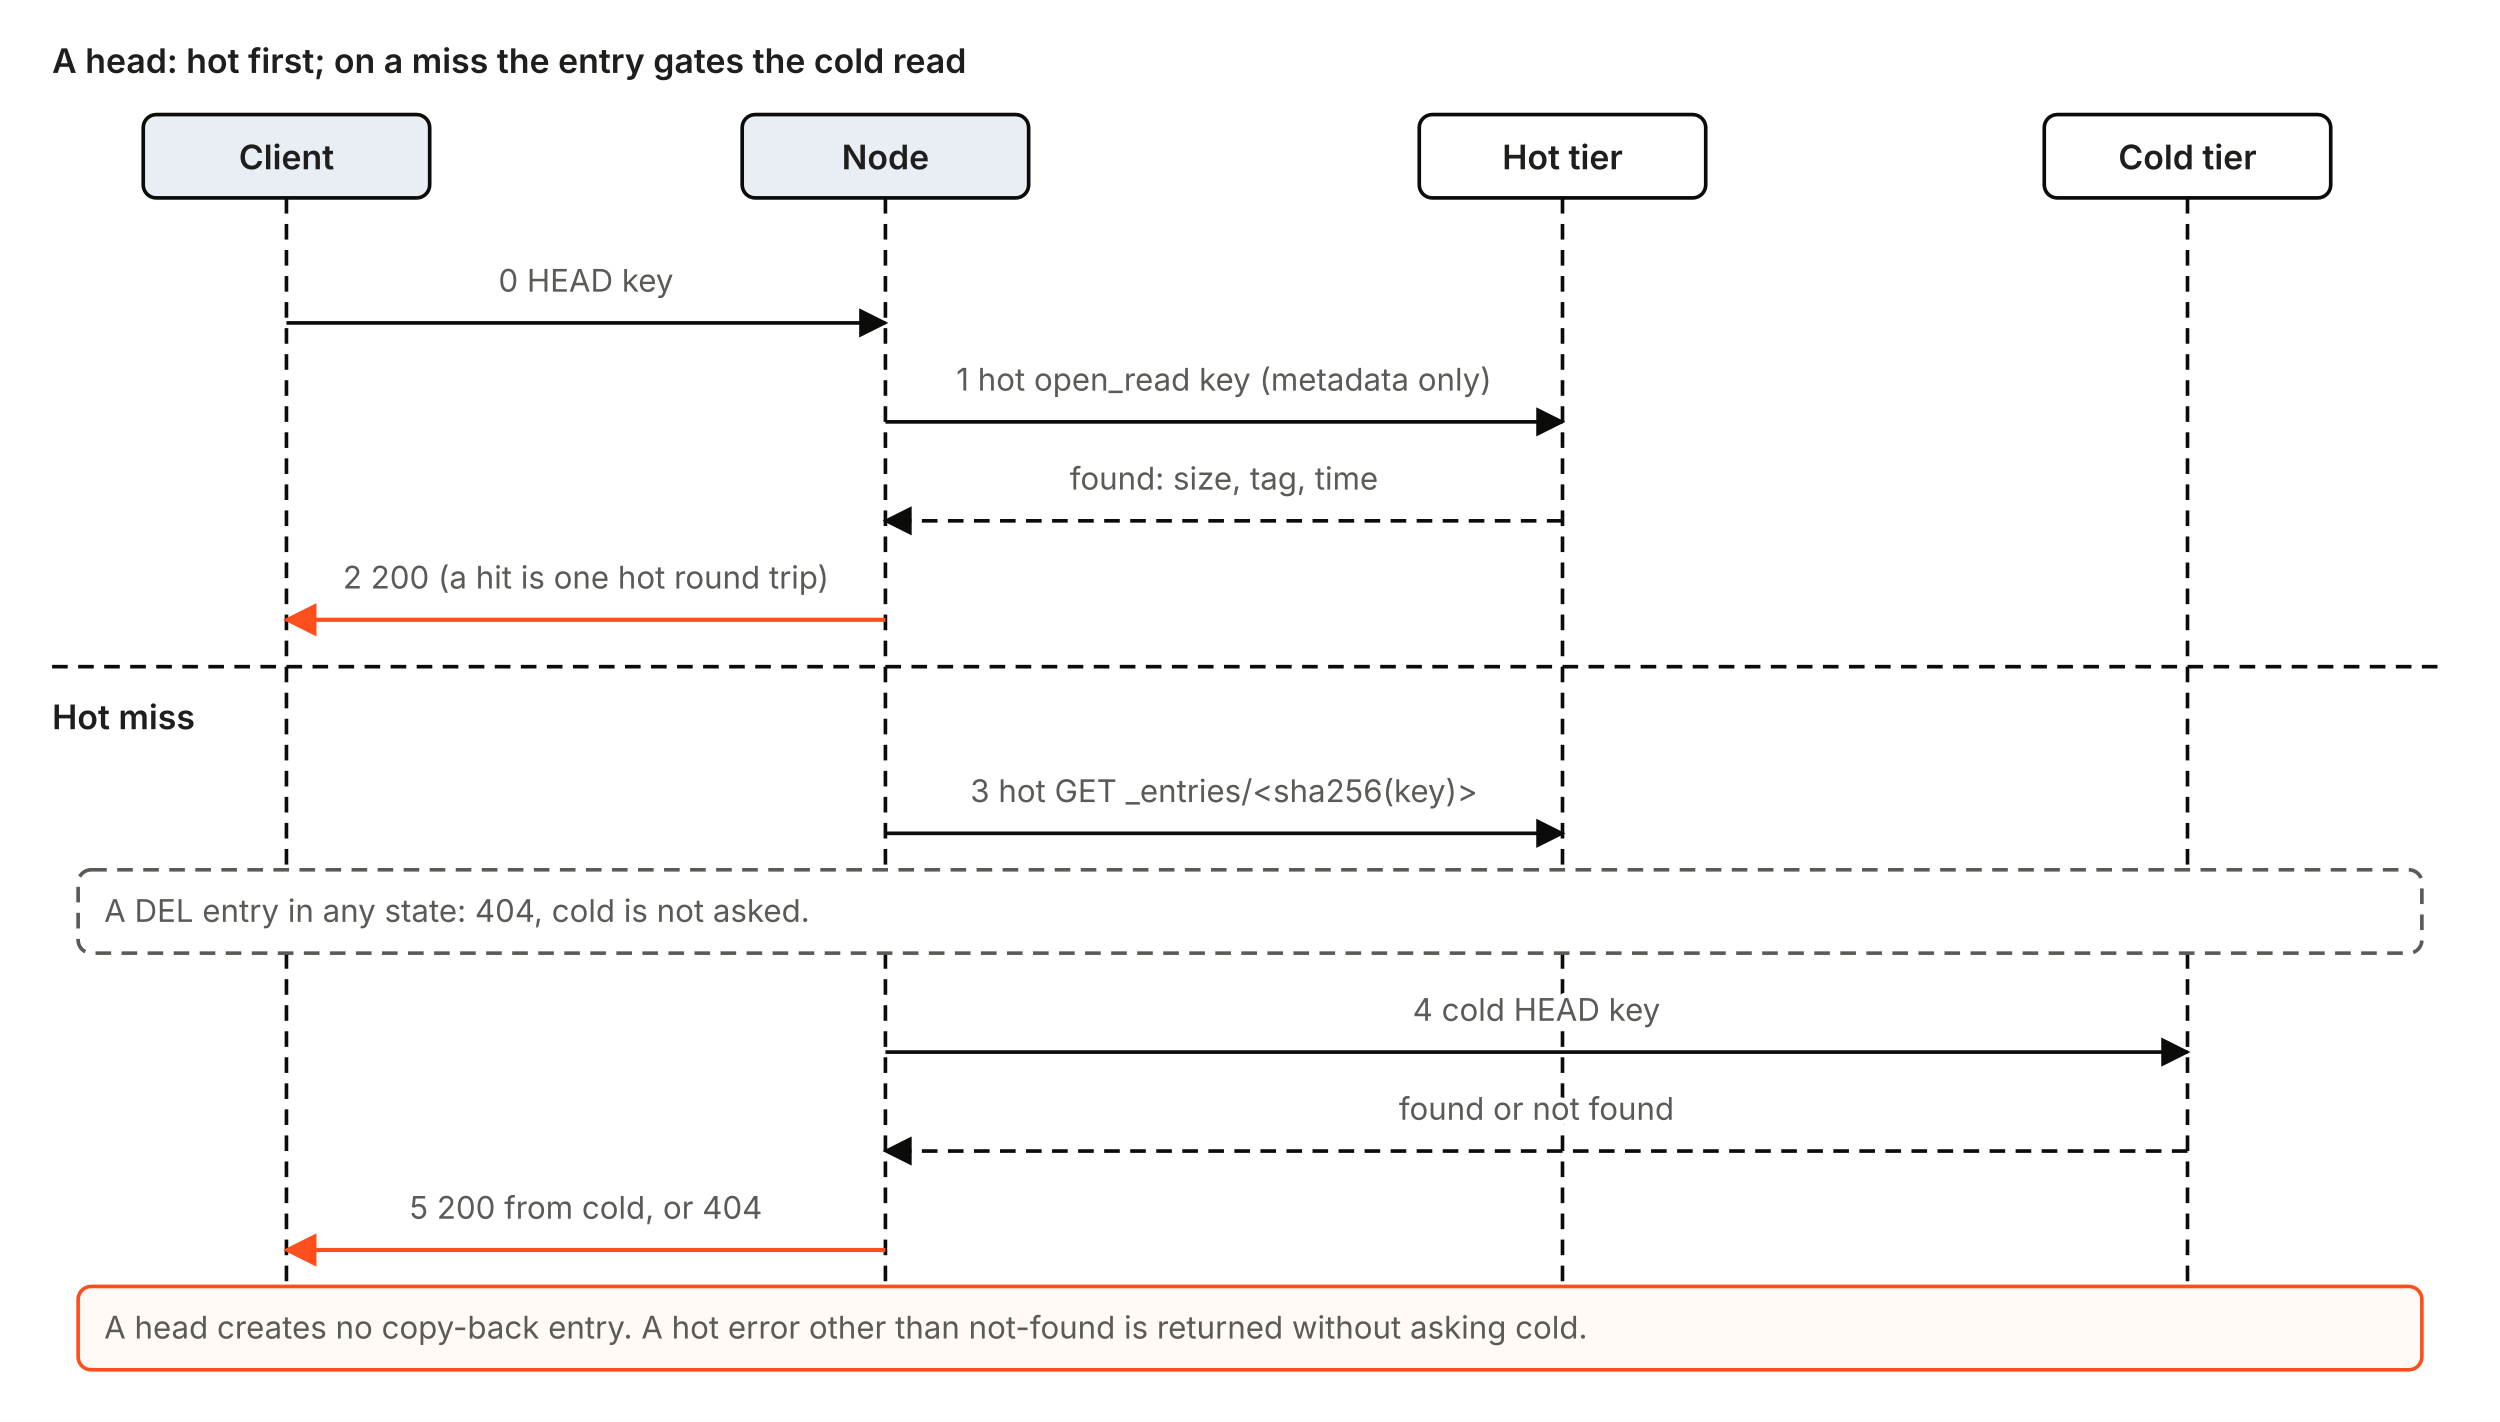
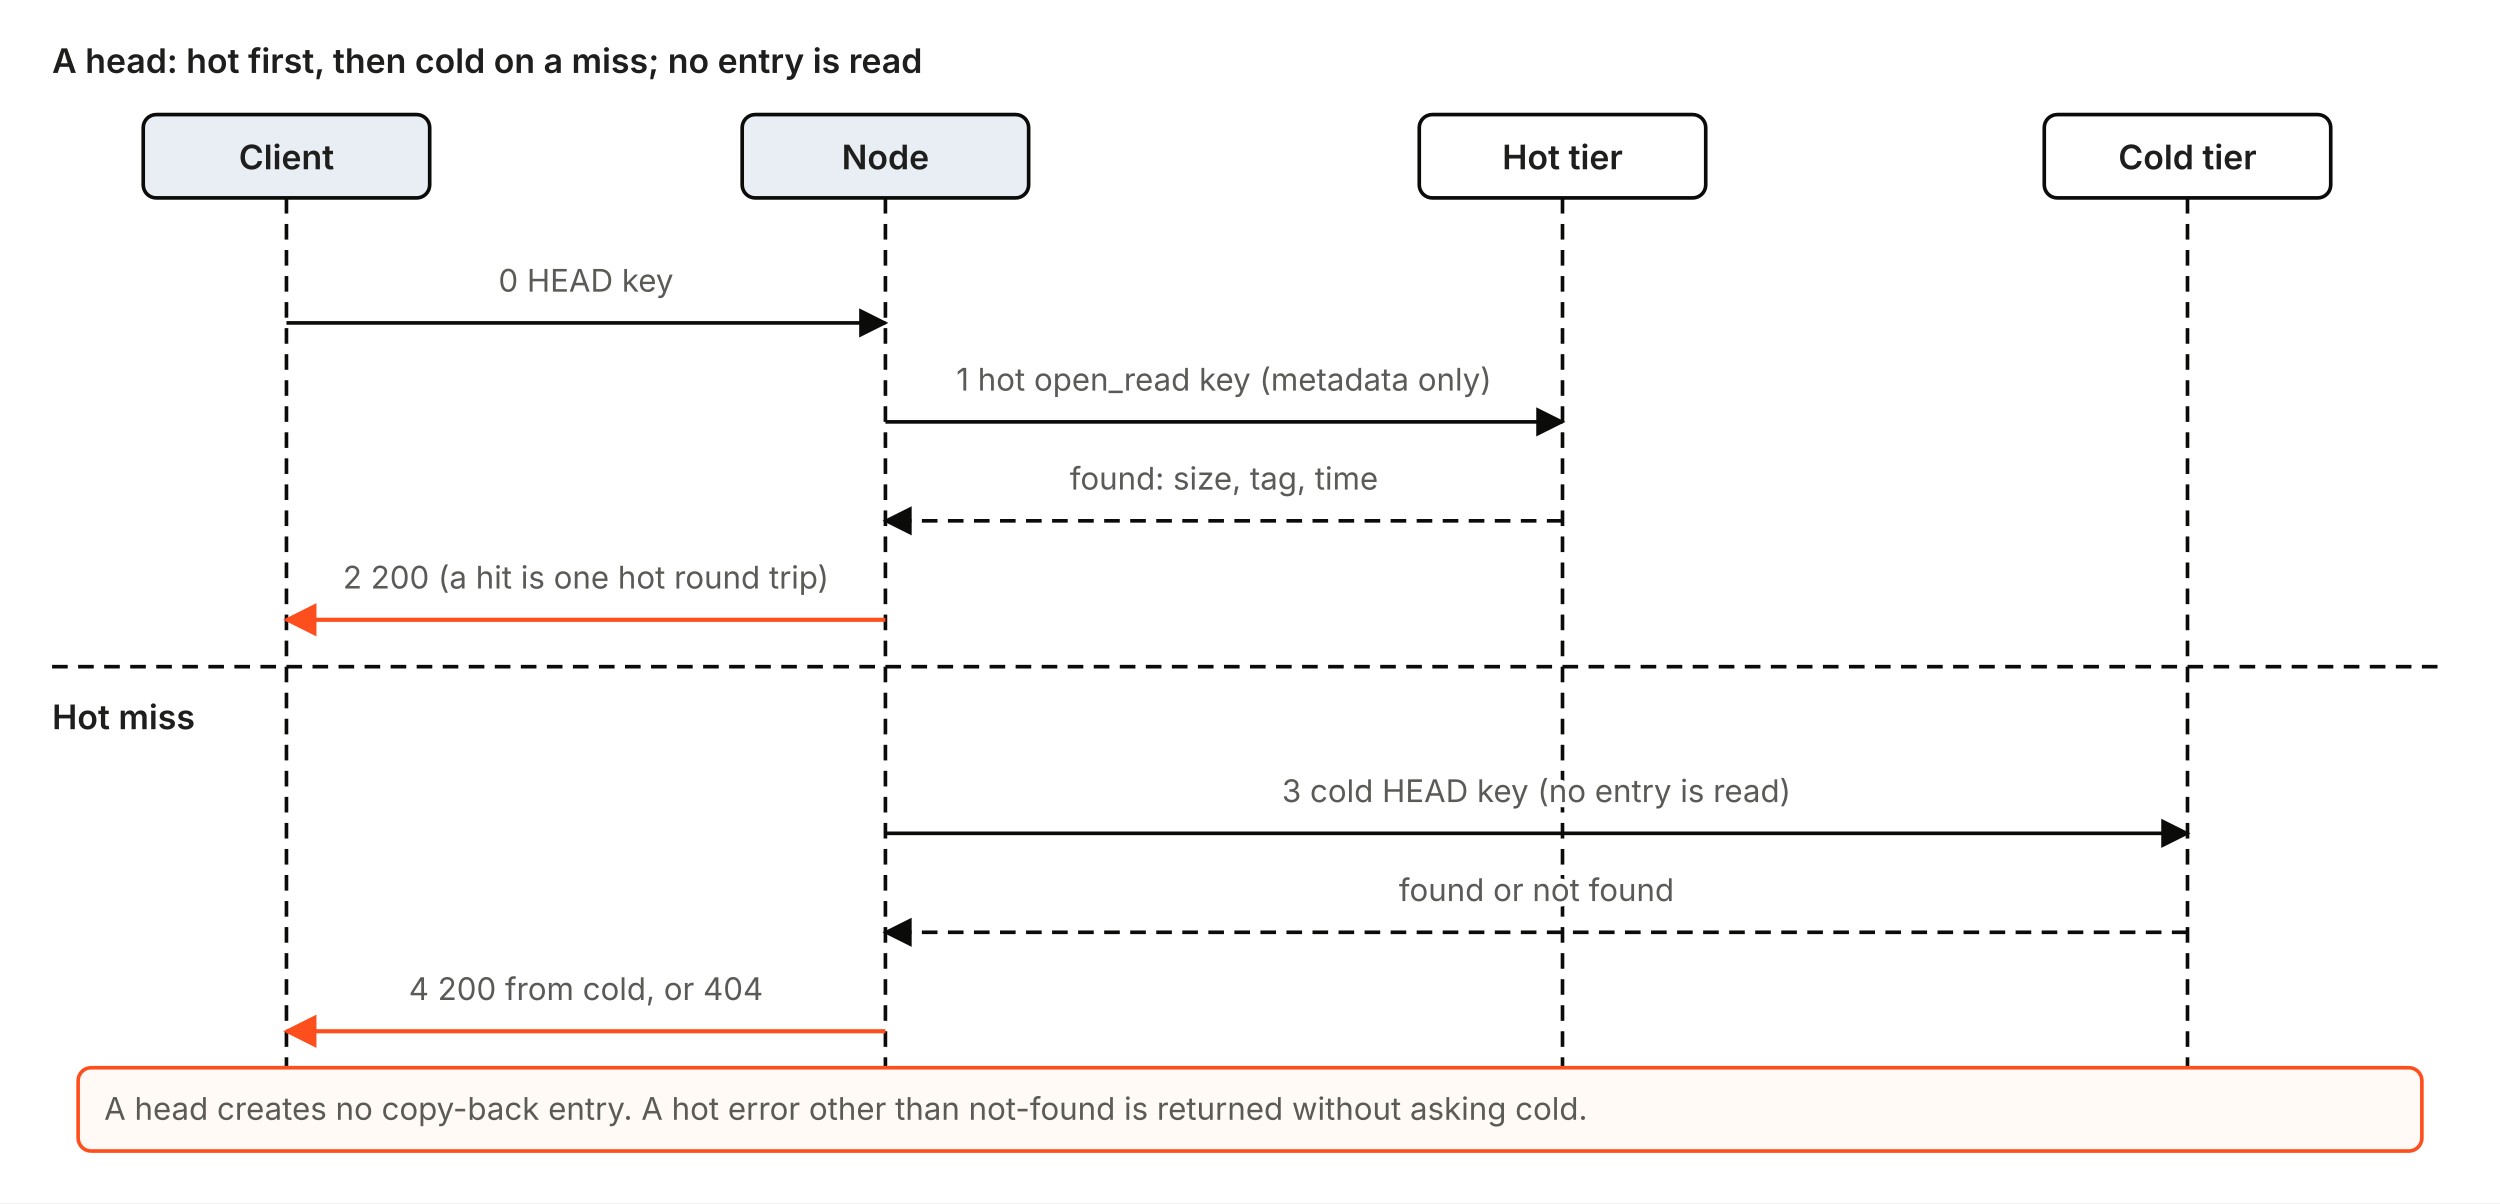
- <svg xmlns="http://www.w3.org/2000/svg" viewBox="0 0 960 546" width="960" height="546" role="img" aria-label="Sequence diagram of a head: Client, Node, Hot tier, Cold tier. Hot is asked first. On a miss the entry is read first and a DEL entry means 404; otherwise cold is asked. A head asks for no copy-back.">
+ <svg xmlns="http://www.w3.org/2000/svg" viewBox="0 0 960 462" width="960" height="462" role="img" aria-label="Sequence diagram of a head: Client, Node, Hot tier, Cold tier. Hot is asked first. On a miss cold is asked directly; no entry is read. A head asks for no copy-back.">
  <defs>
    <marker id="seq-head-ak" viewBox="0 0 10 10" refX="9" refY="5" markerWidth="8" markerHeight="8" orient="auto">
      <path d="M0,0 L10,5 L0,10 z" fill="#0B0B0A" />
    </marker>
    <marker id="seq-head-ao" viewBox="0 0 10 10" refX="9" refY="5" markerWidth="8" markerHeight="8" orient="auto">
      <path d="M0,0 L10,5 L0,10 z" fill="#FD4F1D" />
    </marker>
  </defs>
  <style>
.box{fill:#FFFFFF;stroke:#0B0B0A;stroke-width:1.4}
.box-b{fill:#E8EEF4;stroke:#0B0B0A;stroke-width:1.4}
.box-o{fill:#FFFAF5;stroke:#FD4F1D;stroke-width:1.4}
.box-t{fill:none;stroke:#FD4F1D;stroke-width:2}
.box-p{fill:none;stroke:#5A5A57;stroke-width:1.4;stroke-dasharray:6 4}
.ln{stroke:#0B0B0A;fill:none;stroke-width:1.4}
.ln-d{stroke:#0B0B0A;fill:none;stroke-width:1.4;stroke-dasharray:6 4}
.ln-o{stroke:#FD4F1D;fill:none;stroke-width:1.6}
.ln-od{stroke:#FD4F1D;fill:none;stroke-width:1.6;stroke-dasharray:6 4}
text{fill:#1E1E1D;font-family:system-ui,-apple-system,'Segoe UI',sans-serif;font-size:13px}
.b{font-weight:600}
.t-m{fill:#5A5A57;font-size:12px}
.t-n{fill:#5A5A57;font-size:13px}
.lbl{paint-order:stroke;stroke:#FFFFFF;stroke-width:4px;stroke-linejoin:round}
</style>
-   <rect x="0" y="0" width="960" height="546" fill="#FFFFFF" />
-   <text x="20" y="28" class="b" font-size="16">A head: hot first; on a miss the entry gates the cold read</text>
+   <rect x="0" y="0" width="960" height="462" fill="#FFFFFF" />
+   <text x="20" y="28" class="b" font-size="16">A head: hot first, then cold on a miss; no entry is read</text>
  <rect x="55" y="44" width="110" height="32" rx="5" class="box-b" />
  <text x="110" y="65" class="b" text-anchor="middle">Client</text>
  <rect x="285" y="44" width="110" height="32" rx="5" class="box-b" />
  <text x="340" y="65" class="b" text-anchor="middle">Node</text>
  <rect x="545" y="44" width="110" height="32" rx="5" class="box" />
  <text x="600" y="65" class="b" text-anchor="middle">Hot tier</text>
  <rect x="785" y="44" width="110" height="32" rx="5" class="box" />
  <text x="840" y="65" class="b" text-anchor="middle">Cold tier</text>
-   <line x1="110" y1="76" x2="110" y2="496" class="ln-d" />
-   <line x1="340" y1="76" x2="340" y2="496" class="ln-d" />
-   <line x1="600" y1="76" x2="600" y2="496" class="ln-d" />
-   <line x1="840" y1="76" x2="840" y2="496" class="ln-d" />
+   <line x1="110" y1="76" x2="110" y2="412" class="ln-d" />
+   <line x1="340" y1="76" x2="340" y2="412" class="ln-d" />
+   <line x1="600" y1="76" x2="600" y2="412" class="ln-d" />
+   <line x1="840" y1="76" x2="840" y2="412" class="ln-d" />
  <text x="225.0" y="112" class="t-m lbl" text-anchor="middle">0  HEAD key</text>
  <line x1="110" y1="124" x2="340" y2="124" class="ln" marker-end="url(#seq-head-ak)" />
  <text x="470.0" y="150" class="t-m lbl" text-anchor="middle">1  hot open_read key (metadata only)</text>
  <line x1="340" y1="162" x2="600" y2="162" class="ln" marker-end="url(#seq-head-ak)" />
  <text x="470.0" y="188" class="t-m lbl" text-anchor="middle">found: size, tag, time</text>
  <line x1="600" y1="200" x2="340" y2="200" class="ln-d" marker-end="url(#seq-head-ak)" />
  <text x="225.0" y="226" class="t-m lbl" text-anchor="middle">2  200 (a hit is one hot round trip)</text>
  <line x1="340" y1="238" x2="110" y2="238" class="ln-o" marker-end="url(#seq-head-ao)" />
  <line x1="20" y1="256" x2="940" y2="256" class="ln-d" />
  <text x="20" y="280" class="b lbl">Hot miss</text>
-   <text x="470.0" y="308" class="t-m lbl" text-anchor="middle">3  hot GET _entries/&lt;sha256(key)&gt;</text>
-   <line x1="340" y1="320" x2="600" y2="320" class="ln" marker-end="url(#seq-head-ak)" />
-   <rect x="30" y="334" width="900" height="32" rx="5" fill="#FFFFFF" />
-   <rect x="30" y="334" width="900" height="32" rx="5" class="box-p" />
-   <text x="40" y="354" class="t-m">A DEL entry in any state: 404, cold is not asked.</text>
-   <text x="590.0" y="392" class="t-m lbl" text-anchor="middle">4  cold HEAD key</text>
-   <line x1="340" y1="404" x2="840" y2="404" class="ln" marker-end="url(#seq-head-ak)" />
-   <text x="590.0" y="430" class="t-m lbl" text-anchor="middle">found or not found</text>
-   <line x1="840" y1="442" x2="340" y2="442" class="ln-d" marker-end="url(#seq-head-ak)" />
-   <text x="225.0" y="468" class="t-m lbl" text-anchor="middle">5  200 from cold, or 404</text>
-   <line x1="340" y1="480" x2="110" y2="480" class="ln-o" marker-end="url(#seq-head-ao)" />
-   <rect x="30" y="494" width="900" height="32" rx="5" class="box-o" />
-   <text x="40" y="514" class="t-m">A head creates no copy-back entry. A hot error other than not-found is returned without asking cold.</text>
+   <text x="590.0" y="308" class="t-m lbl" text-anchor="middle">3  cold HEAD key (no entry is read)</text>
+   <line x1="340" y1="320" x2="840" y2="320" class="ln" marker-end="url(#seq-head-ak)" />
+   <text x="590.0" y="346" class="t-m lbl" text-anchor="middle">found or not found</text>
+   <line x1="840" y1="358" x2="340" y2="358" class="ln-d" marker-end="url(#seq-head-ak)" />
+   <text x="225.0" y="384" class="t-m lbl" text-anchor="middle">4  200 from cold, or 404</text>
+   <line x1="340" y1="396" x2="110" y2="396" class="ln-o" marker-end="url(#seq-head-ao)" />
+   <rect x="30" y="410" width="900" height="32" rx="5" class="box-o" />
+   <text x="40" y="430" class="t-m">A head creates no copy-back entry. A hot error other than not-found is returned without asking cold.</text>
</svg>
